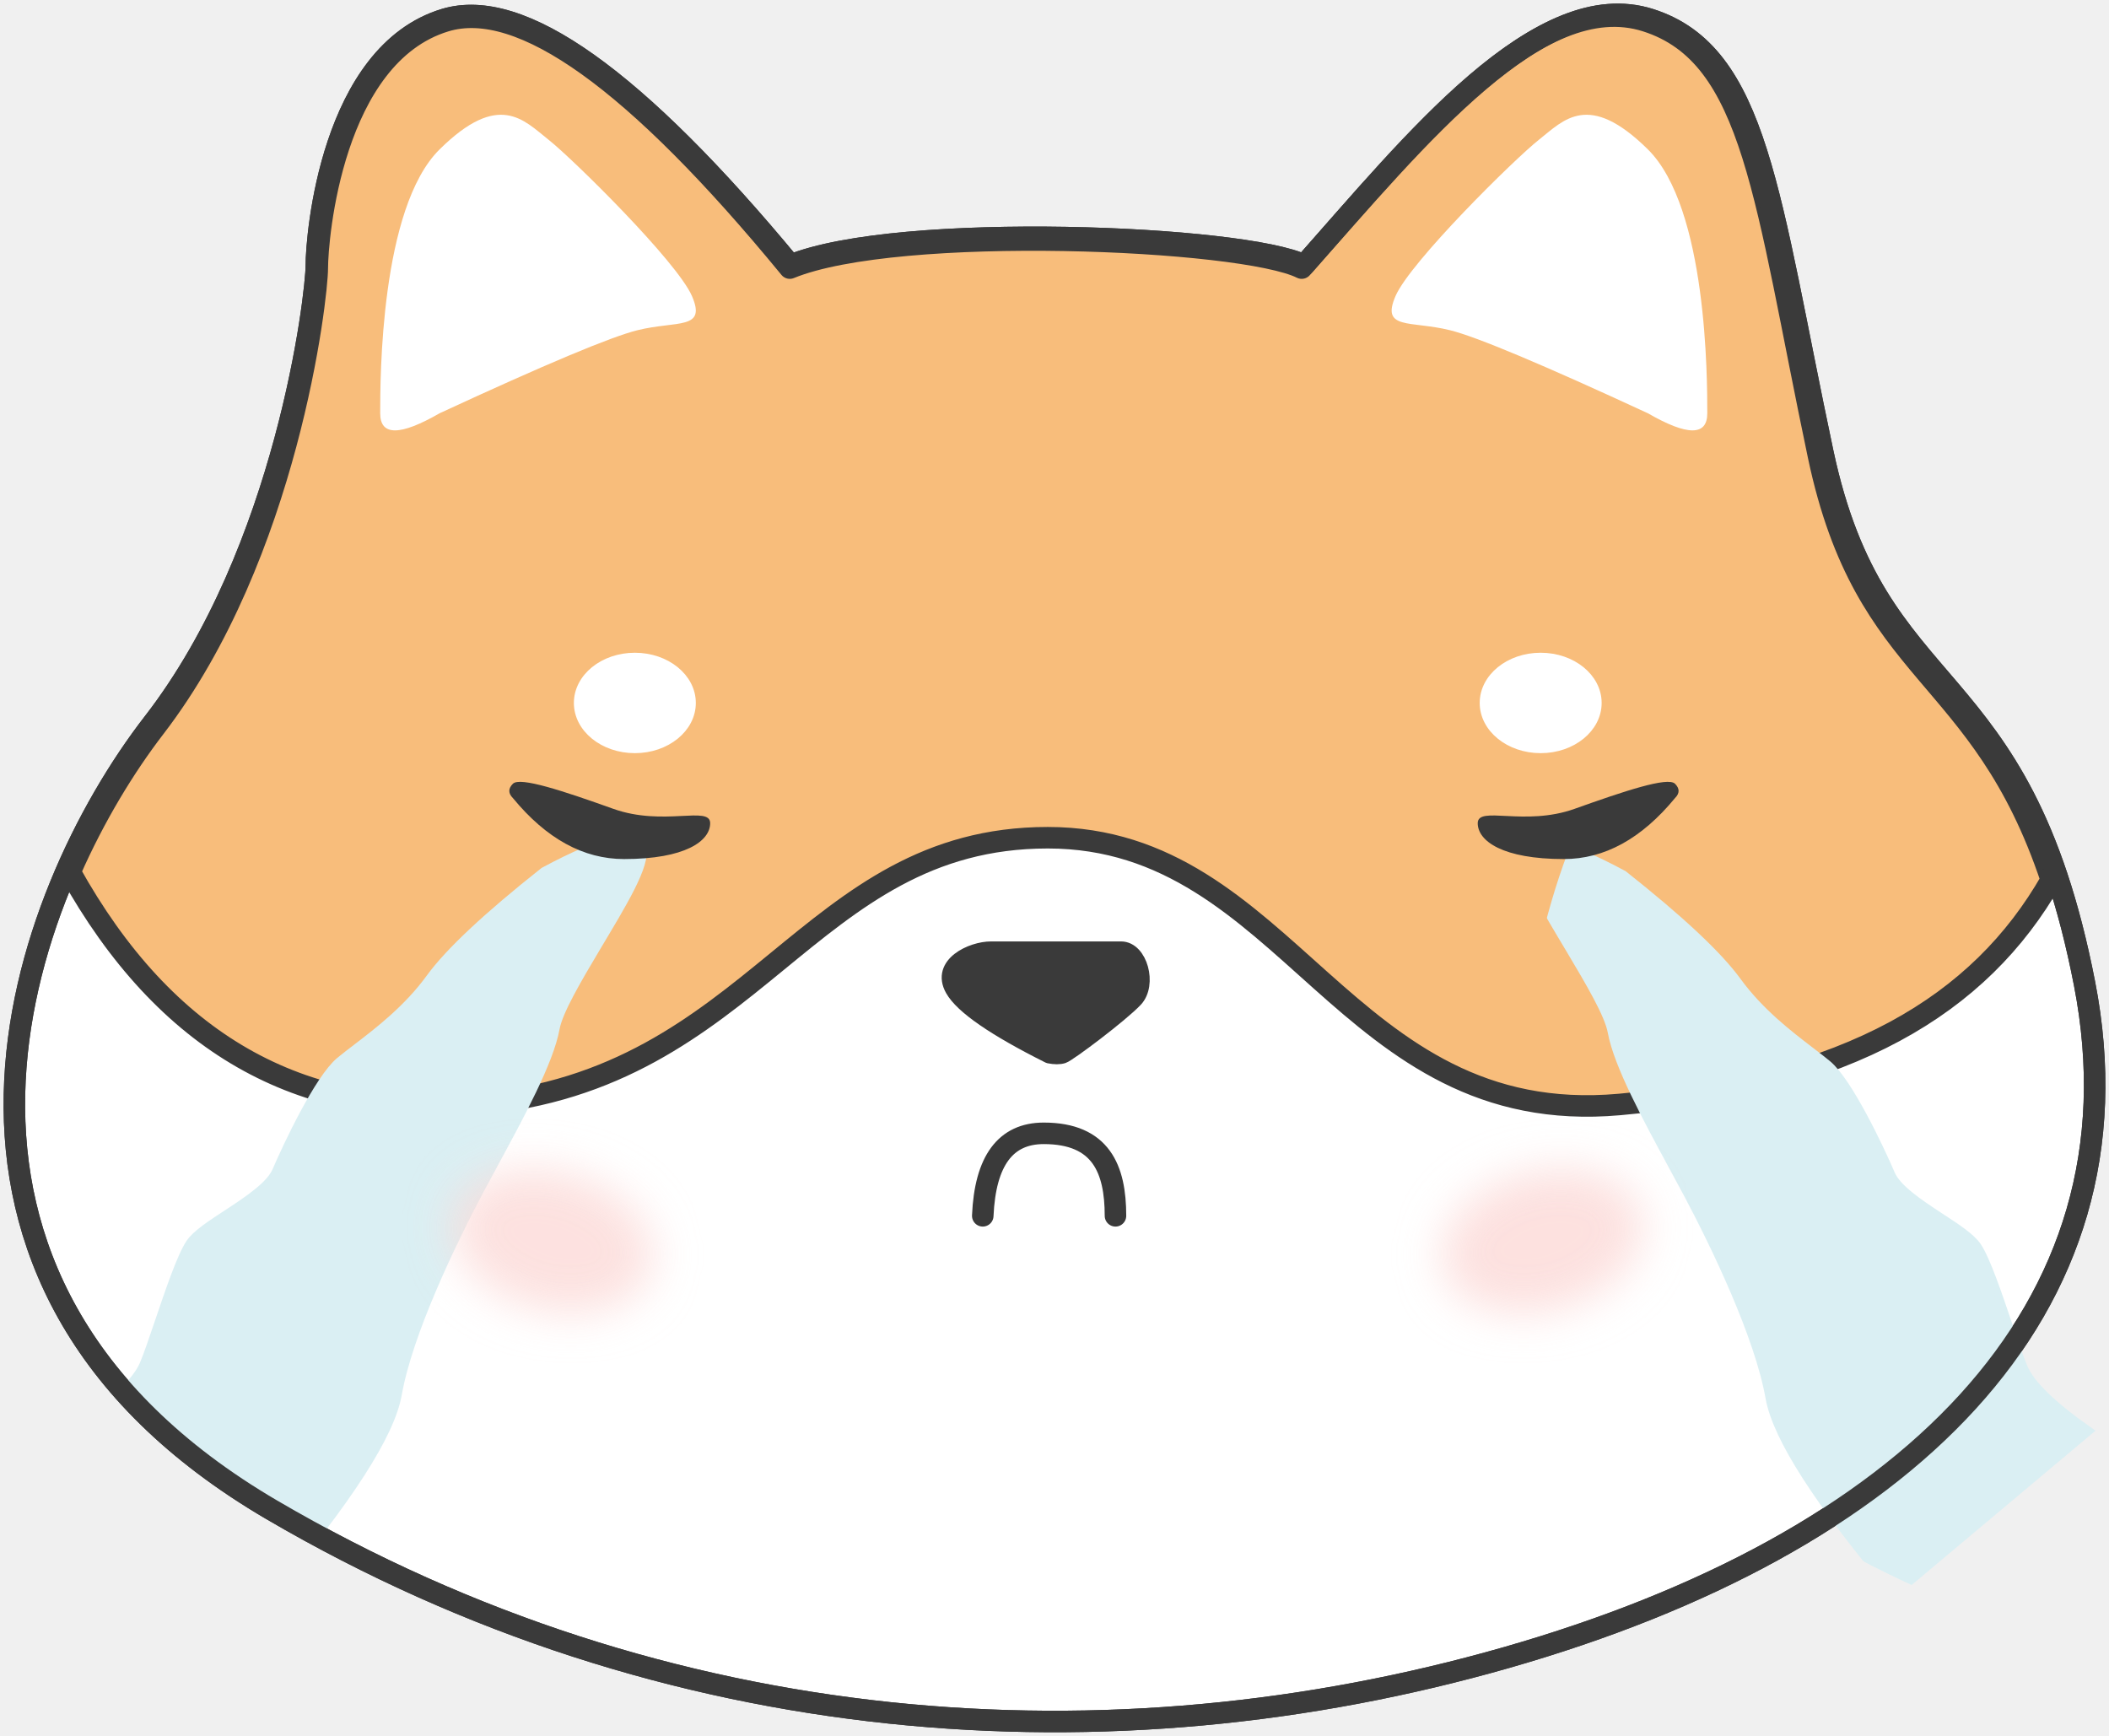
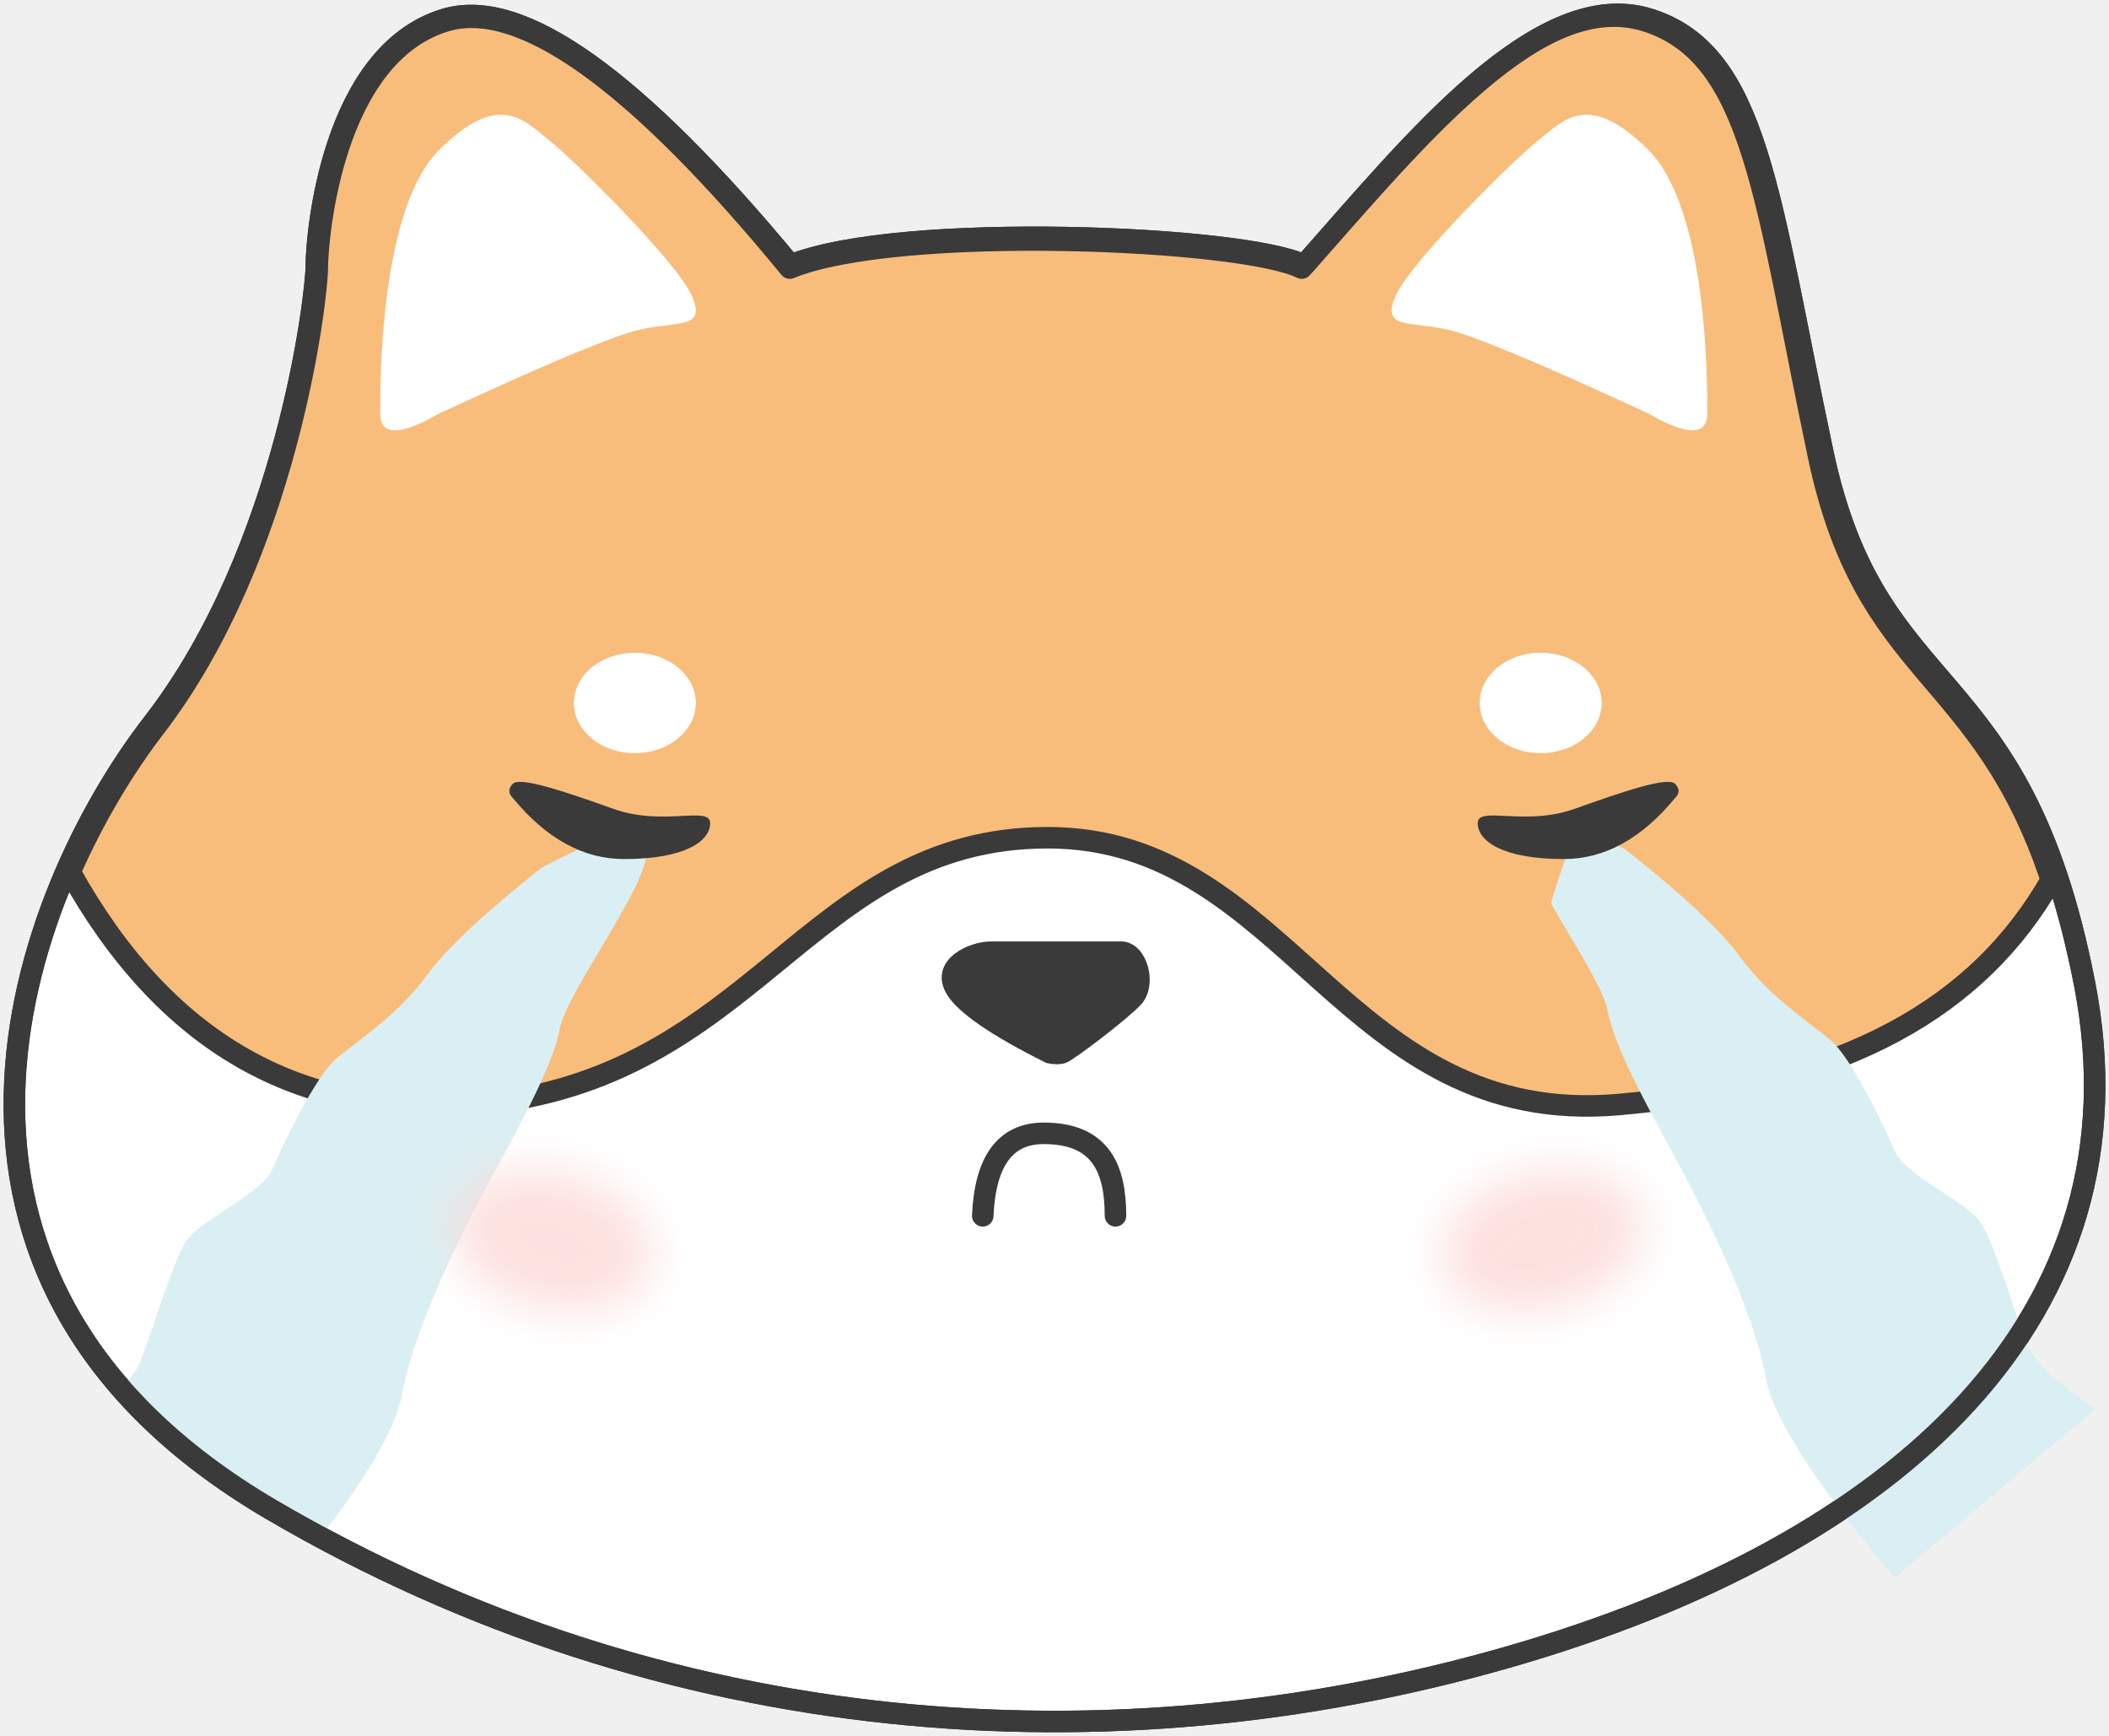
<svg xmlns="http://www.w3.org/2000/svg" xmlns:xlink="http://www.w3.org/1999/xlink" width="294px" height="242px" viewBox="0 0 294 242" version="1.1">
  <defs>
    <path d="M108.198,34.981 C86.624,8.919 70.559,-2.512 60.002,0.688 C44.166,5.489 42.1,30.866 42.1,34.981 C42.1,39.096 37.969,74.76 19.379,98.765 C0.79,122.769 -19.177,176.265 35.904,208.5 C90.985,240.735 152.951,244.85 208.033,229.076 C263.114,213.301 297.539,181.066 288.589,135.115 C279.638,89.163 259.671,96.707 252.097,61.043 C244.524,25.379 243.147,5.489 227.999,0.688 C212.852,-4.113 195.639,17.149 179.803,34.981 C171.541,30.866 123.345,28.808 108.198,34.981 Z" id="path-1" />
    <filter x="-32.1%" y="-45.0%" width="164.3%" height="190.0%" filterUnits="objectBoundingBox" id="filter-3">
      <feGaussianBlur stdDeviation="3" in="SourceGraphic" />
    </filter>
    <filter x="-32.1%" y="-45.0%" width="164.3%" height="190.0%" filterUnits="objectBoundingBox" id="filter-4">
      <feGaussianBlur stdDeviation="3" in="SourceGraphic" />
    </filter>
  </defs>
  <g id="404" stroke="none" stroke-width="1" fill="none" fill-rule="evenodd">
    <g id="Page-3" transform="translate(-365, -330)">
      <g id="shiba-3" transform="translate(367, 332)">
        <path d="M108.198,34.981 C86.624,8.919 70.559,-2.512 60.002,0.688 C44.166,5.489 42.1,30.866 42.1,34.981 C42.1,39.096 37.969,74.76 19.379,98.765 C0.79,122.769 -19.177,176.265 35.904,208.5 C90.985,240.735 152.951,244.85 208.033,229.076 C263.114,213.301 297.539,181.066 288.589,135.115 C279.638,89.163 259.671,96.707 252.097,61.043 C244.524,25.379 243.147,5.489 227.999,0.688 C212.852,-4.113 195.639,17.149 179.803,34.981 C171.541,30.866 123.345,28.808 108.198,34.981 Z" id="Path" stroke="#3A3A3A" stroke-width="3" fill="#FFFFFF" stroke-linecap="round" stroke-linejoin="round" />
        <g id="mouth" transform="translate(130, 130)" fill="#3A3A3A" stroke="#3A3A3A" stroke-linecap="round" stroke-linejoin="round" stroke-width="2">
          <path d="M14.205,15.248 C6.588,11.438 2.107,8.343 0.763,5.962 C-1.254,2.391 3.451,0.248 6.14,0.248 C8.828,0.248 21.599,0.248 24.287,0.248 C26.976,0.248 28.32,5.248 26.303,7.391 C24.287,9.534 17,15 16.222,15.248 C15.703,15.413 15.031,15.413 14.205,15.248 Z" id="Path-3" />
        </g>
        <path d="M179.458,35.376 C195.239,17.469 212.392,-3.882 227.487,0.939 C242.583,5.76 243.955,25.733 251.502,61.547 C258.085,92.784 274.063,91.013 283.958,120.666 C273.99,138.149 255.771,149.114 223.765,151.979 C185.289,155.422 177.731,114.789 144.064,114.789 C110.397,114.789 103.526,148.535 64.363,151.979 C39.84,154.135 20.974,143.33 7.766,119.563 C11.201,111.742 15.428,104.839 19.587,99.427 C38.113,75.322 42.23,39.508 42.23,35.376 C42.23,31.243 44.288,5.76 60.069,0.939 C70.59,-2.275 86.6,9.204 108.099,35.376 C123.194,29.177 171.224,31.243 179.458,35.376 Z" id="Combined-Shape" stroke="#3A3A3A" stroke-width="3" fill="#F8BD7B" stroke-linecap="round" stroke-linejoin="round" />
        <g id="eyes">
          <g id="mask-tear">
            <mask id="mask-2" fill="white">
              <use xlink:href="#path-1" />
            </mask>
            <g id="Mask" />
-             <path d="M83.726,115.24 C84.834,115.011 85.724,114.977 86.394,115.168 C86.955,115.329 87.339,115.66 87.532,116.176 C88.36,118.384 84.656,124.331 81.279,130.001 C78.561,134.565 75.948,138.993 75.508,141.411 C74.666,146.042 70.595,153.528 66.961,160.237 C66.306,161.445 65.665,162.628 65.059,163.765 C61.038,171.303 55.015,183.87 53.508,192.413 C52.525,197.981 46.646,207.102 35.94,219.797 L35.94,219.797 L8.823,197.038 C13.947,193.458 16.973,190.499 17.96,188.197 C18.505,186.925 19.248,184.734 20.068,182.311 C21.494,178.101 23.152,173.173 24.416,171.277 C25.291,169.965 27.462,168.57 29.698,167.106 C32.61,165.201 35.609,163.182 36.46,161.197 C37.939,157.744 42.358,148.352 45.32,145.884 C45.99,145.326 46.785,144.718 47.66,144.049 C50.732,141.699 54.772,138.602 57.904,134.294 C60.551,130.655 65.847,125.699 73.78,119.417 C78.035,117.128 81.349,115.731 83.726,115.24 Z" id="Path-5" stroke="#DAEFF3" fill="#DAEFF3" mask="url(#mask-2)" />
-             <path d="M285.726,115.694 C286.834,115.465 287.724,115.431 288.394,115.623 C288.955,115.783 289.339,116.115 289.532,116.63 C290.36,118.838 286.656,124.785 283.279,130.456 C280.561,135.02 277.948,139.447 277.508,141.865 C276.666,146.497 272.595,153.982 268.961,160.691 C268.306,161.899 267.665,163.082 267.059,164.219 C263.038,171.758 257.015,184.325 255.508,192.868 C254.525,198.436 248.646,207.556 237.94,220.251 L237.94,220.251 L210.823,197.493 C215.947,193.913 218.973,190.953 219.96,188.652 C220.505,187.379 221.248,185.189 222.068,182.766 C223.494,178.555 225.152,173.628 226.416,171.732 C227.291,170.419 229.462,169.024 231.698,167.561 C234.61,165.655 237.609,163.637 238.46,161.652 C239.939,158.199 244.358,148.807 247.32,146.339 C247.99,145.781 248.785,145.173 249.66,144.503 C252.732,142.153 256.772,139.056 259.904,134.749 C262.551,131.109 267.847,126.153 275.78,119.872 C280.035,117.583 283.349,116.186 285.726,115.694 Z" id="Path-5-Copy" stroke="#DAEFF3" fill="#DAEFF3" mask="url(#mask-2)" transform="translate(250.0624, 167.9773) scale(-1, 1) translate(-250.0624, -167.9773) " />
+             <path d="M275.5,116.455 C267.5,122.788 262.167,127.788 259.5,131.455 C255.5,136.955 250,140.455 247,142.955 C244,145.455 239.5,154.955 238,158.455 C236.5,161.955 228,165.455 226,168.455 C224,171.455 221,181.955 219.5,185.455 C218.5,187.788 215.333,190.788 210,194.455 L238,217.955 C249,204.955 255,195.621 256,189.955 C257.5,181.455 263.5,168.955 267.5,161.455 C271.5,153.955 277,144.455 278,138.955 C279,133.455 291.5,117.455 290,113.455 C289,110.788 284.167,111.788 275.5,116.455 Z" id="Path-5-Copy" fill="#DAEFF3" mask="url(#mask-2)" transform="translate(250.0624, 164.9773) scale(-1, 1) translate(-250.0624, -164.9773) " />
+             <path d="M73.5,119 C65.5,125.333 60.167,130.333 57.5,134 C53.5,139.5 48,143 45,145.5 C42,148 37.5,157.5 36,161 C34.5,164.5 26,168 24,171 C22,174 19,184.5 17.5,188 C16.5,190.333 13.333,193.333 8,197 L36,220.5 C47,207.5 53,198.167 54,192.5 C55.5,184 61.5,171.5 65.5,164 C69.5,156.5 75,147 76,141.5 C77,136 89.5,120 88,116 C87,113.333 82.167,114.333 73.5,119 Z" id="Path-5" fill="#DAEFF3" mask="url(#mask-2)" />
+             <path d="M108.198,34.981 C86.624,8.919 70.559,-2.512 60.002,0.688 C44.166,5.489 42.1,30.866 42.1,34.981 C42.1,39.096 37.969,74.76 19.379,98.765 C0.79,122.769 -19.177,176.265 35.904,208.5 C90.985,240.735 152.951,244.85 208.033,229.076 C263.114,213.301 297.539,181.066 288.589,135.115 C279.638,89.163 259.671,96.707 252.097,61.043 C244.524,25.379 243.147,5.489 227.999,0.688 C212.852,-4.113 195.639,17.149 179.803,34.981 C171.541,30.866 123.345,28.808 108.198,34.981 Z" id="Mask" mask="url(#mask-2)" />
+             <path d="M73.5,119 C65.5,125.333 60.167,130.333 57.5,134 C53.5,139.5 48,143 45,145.5 C42,148 37.5,157.5 36,161 C34.5,164.5 26,168 24,171 C22,174 19,184.5 17.5,188 C16.5,190.333 13.333,193.333 8,197 L36,220.5 C47,207.5 53,198.167 54,192.5 C55.5,184 61.5,171.5 65.5,164 C69.5,156.5 75,147 76,141.5 C77,136 89.5,120 88,116 C87,113.333 82.167,114.333 73.5,119 Z" id="Path-5" fill="#DAEFF3" mask="url(#mask-2)" />
          </g>
          <ellipse id="Oval-2" stroke="#FFFFFF" fill="#FFFFFF" cx="86.5" cy="96" rx="8" ry="6.5" />
          <path d="M69.5,109.263 C74.167,114.93 79.333,117.763 85,117.763 C93.5,117.763 97,115.263 97,112.763 C97,110.263 90.5,113.263 83.5,110.763 C76.5,108.263 70.5,106.263 69.5,107.263 C68.833,107.93 68.833,108.596 69.5,109.263 Z" id="Path-7" fill="#3A3A3A" />
          <path d="M204.5,109.263 C209.167,114.93 214.333,117.763 220,117.763 C228.5,117.763 232,115.263 232,112.763 C232,110.263 225.5,113.263 218.5,110.763 C211.5,108.263 205.5,106.263 204.5,107.263 C203.833,107.93 203.833,108.596 204.5,109.263 Z" id="Path-7-Copy" fill="#3A3A3A" transform="translate(218, 112.3815) scale(-1, 1) translate(-218, -112.3815) " />
          <ellipse id="Oval-Copy" stroke="#FFFFFF" fill="#FFFFFF" cx="212.774" cy="96" rx="8" ry="6.5" />
        </g>
        <g id="ears" transform="translate(51, 14)" fill="#FFFFFF">
          <path d="M8.278,41.616 C2.759,44.795 0,44.795 0,41.616 C0,36.847 0,13.004 8.278,4.829 C16.555,-3.345 20.004,0.742 23.453,3.467 C26.902,6.192 41.388,20.498 43.458,25.266 C45.527,30.035 41.388,28.672 35.87,30.035 C32.191,30.943 22.994,34.803 8.278,41.616 Z" id="Path-6" />
          <path d="M149.278,41.616 C143.759,44.795 141,44.795 141,41.616 C141,36.847 141,13.004 149.278,4.829 C157.555,-3.345 161.004,0.742 164.453,3.467 C167.902,6.192 182.388,20.498 184.458,25.266 C186.527,30.035 182.388,28.672 176.87,30.035 C173.191,30.943 163.994,34.803 149.278,41.616 Z" id="Path-6-Copy" transform="translate(163, 22) scale(-1, 1) translate(-163, -22) " />
        </g>
        <g id="blush" transform="translate(61, 161)">
          <path d="M11.071,19.162 C18.63,21.372 26.069,19.061 27.687,14.001 C29.305,8.942 24.488,3.048 16.929,0.838 C9.37,-1.372 1.931,0.939 0.313,5.999 C-1.305,11.058 3.512,16.952 11.071,19.162 Z" id="Oval" fill="#FCDAD8" opacity="0.804" filter="url(#filter-3)" />
          <path d="M154.929,19.162 C147.37,21.372 139.931,19.061 138.313,14.001 C136.695,8.942 141.512,3.048 149.071,0.838 C156.63,-1.372 164.069,0.939 165.687,5.999 C167.305,11.058 162.488,16.952 154.929,19.162 Z" id="Oval-Copy-2" fill="#FCD9D7" opacity="0.8" filter="url(#filter-4)" />
        </g>
        <path d="M108.198,34.981 C86.624,8.919 70.559,-2.512 60.002,0.688 C44.166,5.489 42.1,30.866 42.1,34.981 C42.1,39.096 37.969,74.76 19.379,98.765 C0.79,122.769 -19.177,176.265 35.904,208.5 C90.985,240.735 152.951,244.85 208.033,229.076 C263.114,213.301 297.539,181.066 288.589,135.115 C279.638,89.163 259.671,96.707 252.097,61.043 C244.524,25.379 243.147,5.489 227.999,0.688 C212.852,-4.113 195.639,17.149 179.803,34.981 C171.541,30.866 123.345,28.808 108.198,34.981 Z" id="Path" stroke="#3A3A3A" stroke-width="3" stroke-linecap="round" stroke-linejoin="round" />
        <path d="M135,167.5 C135.333,159.833 138.167,156 143.5,156 C151.5,156 153.5,161 153.5,167.5" id="Path-9" stroke="#3A3A3A" stroke-width="3" stroke-linecap="round" stroke-linejoin="round" />
      </g>
    </g>
  </g>
</svg>
